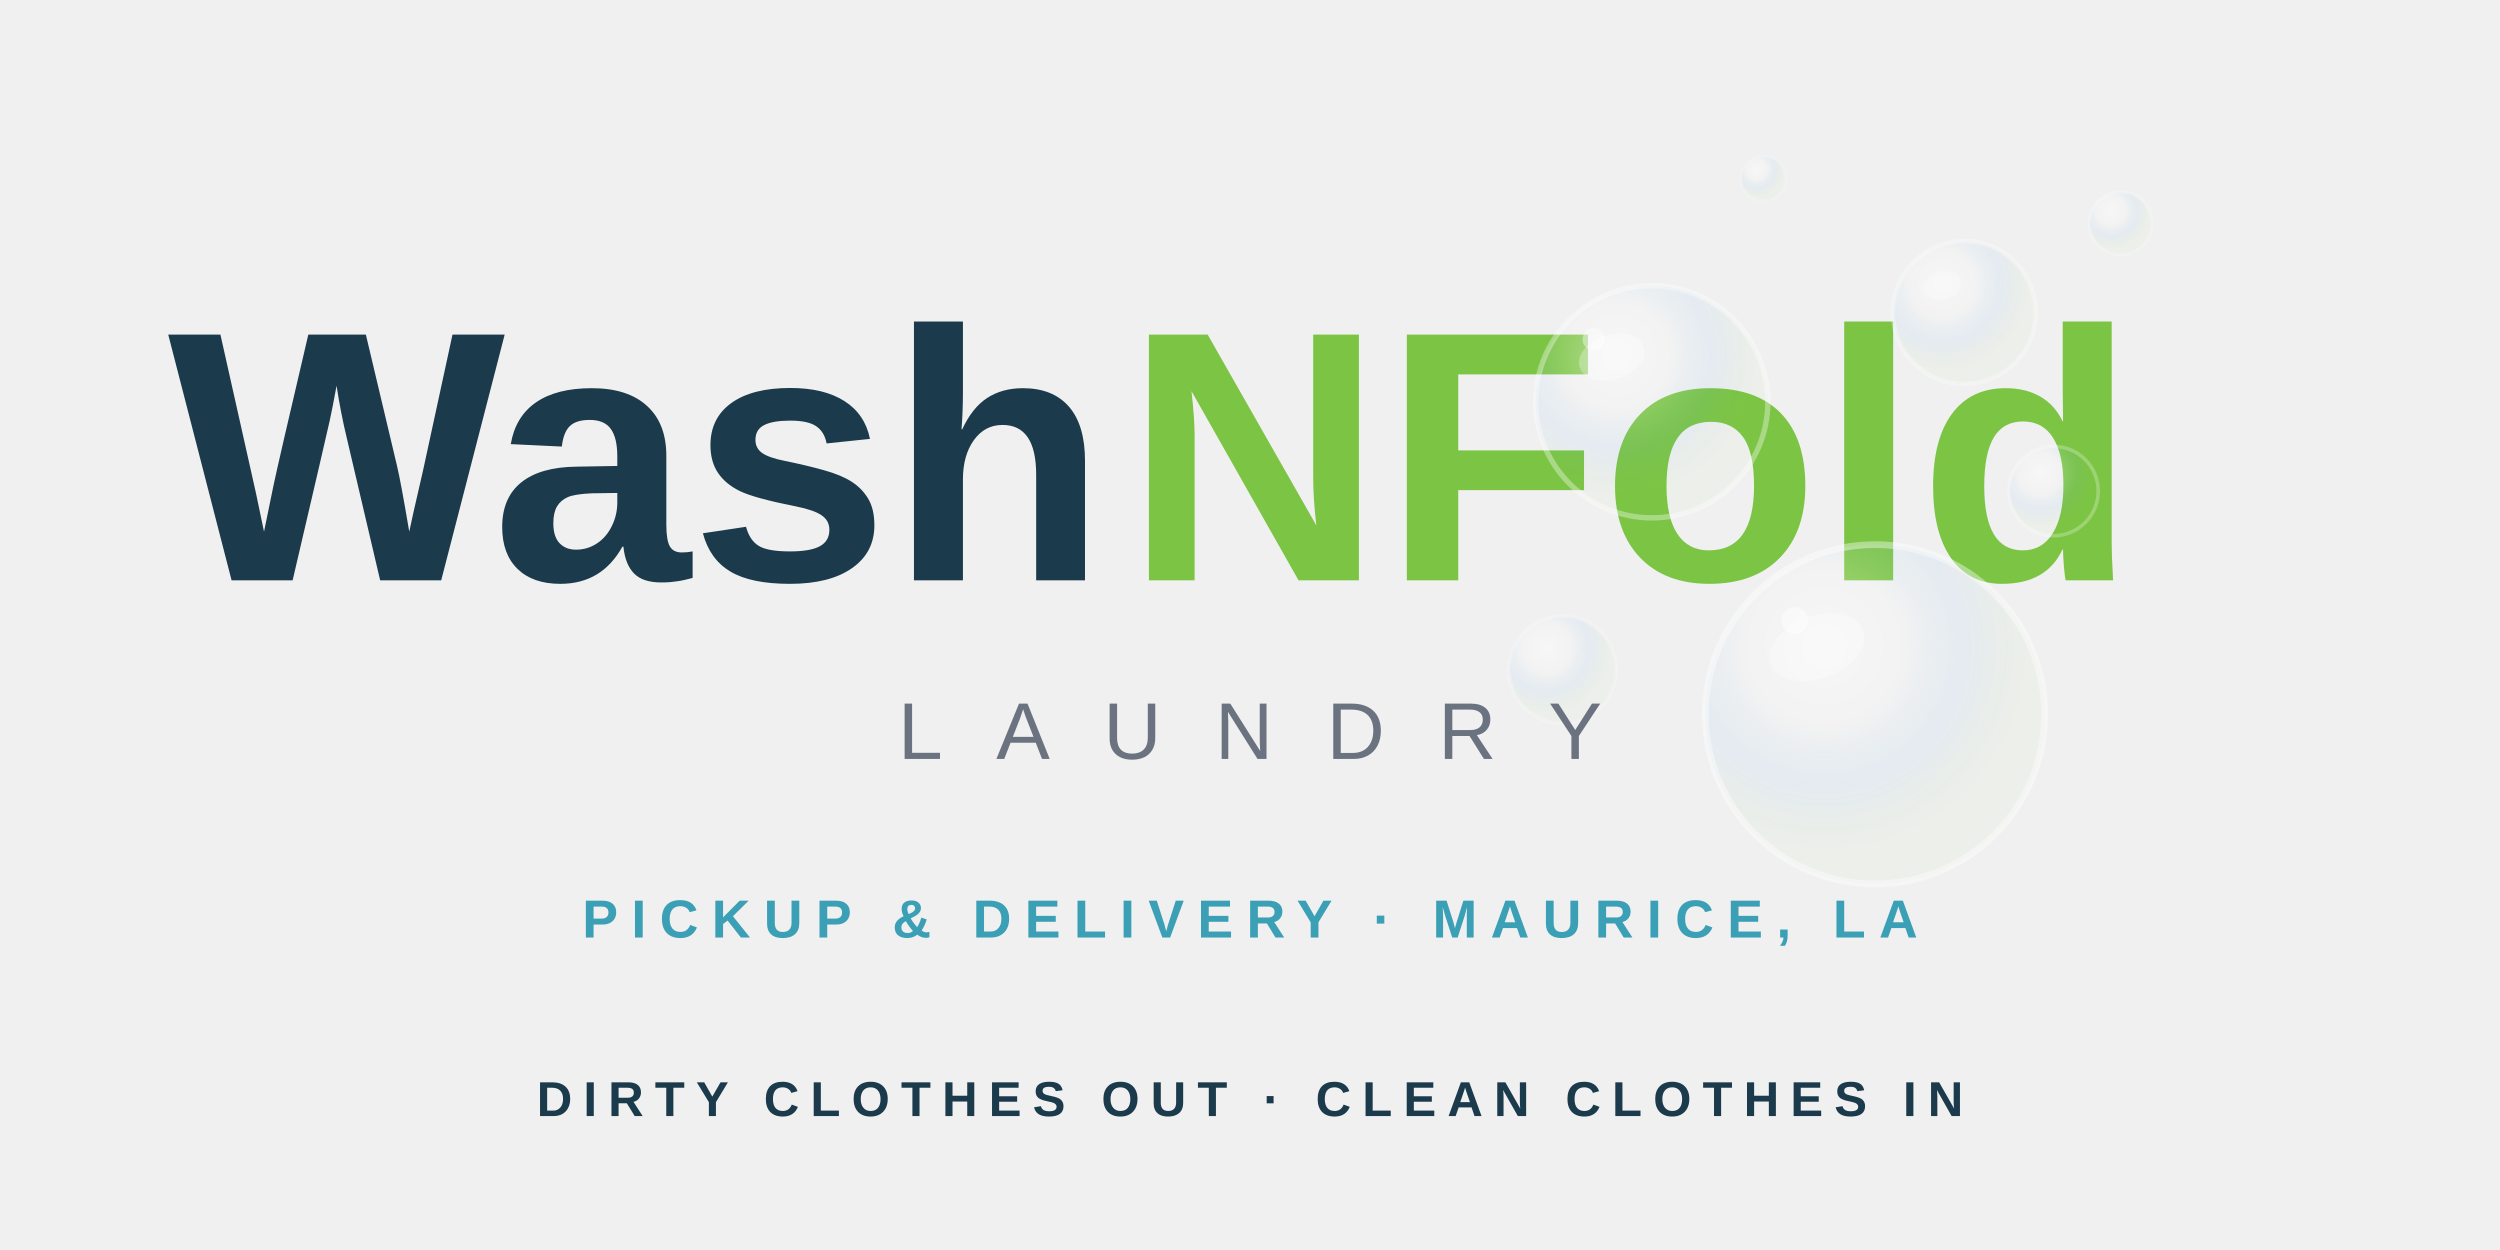
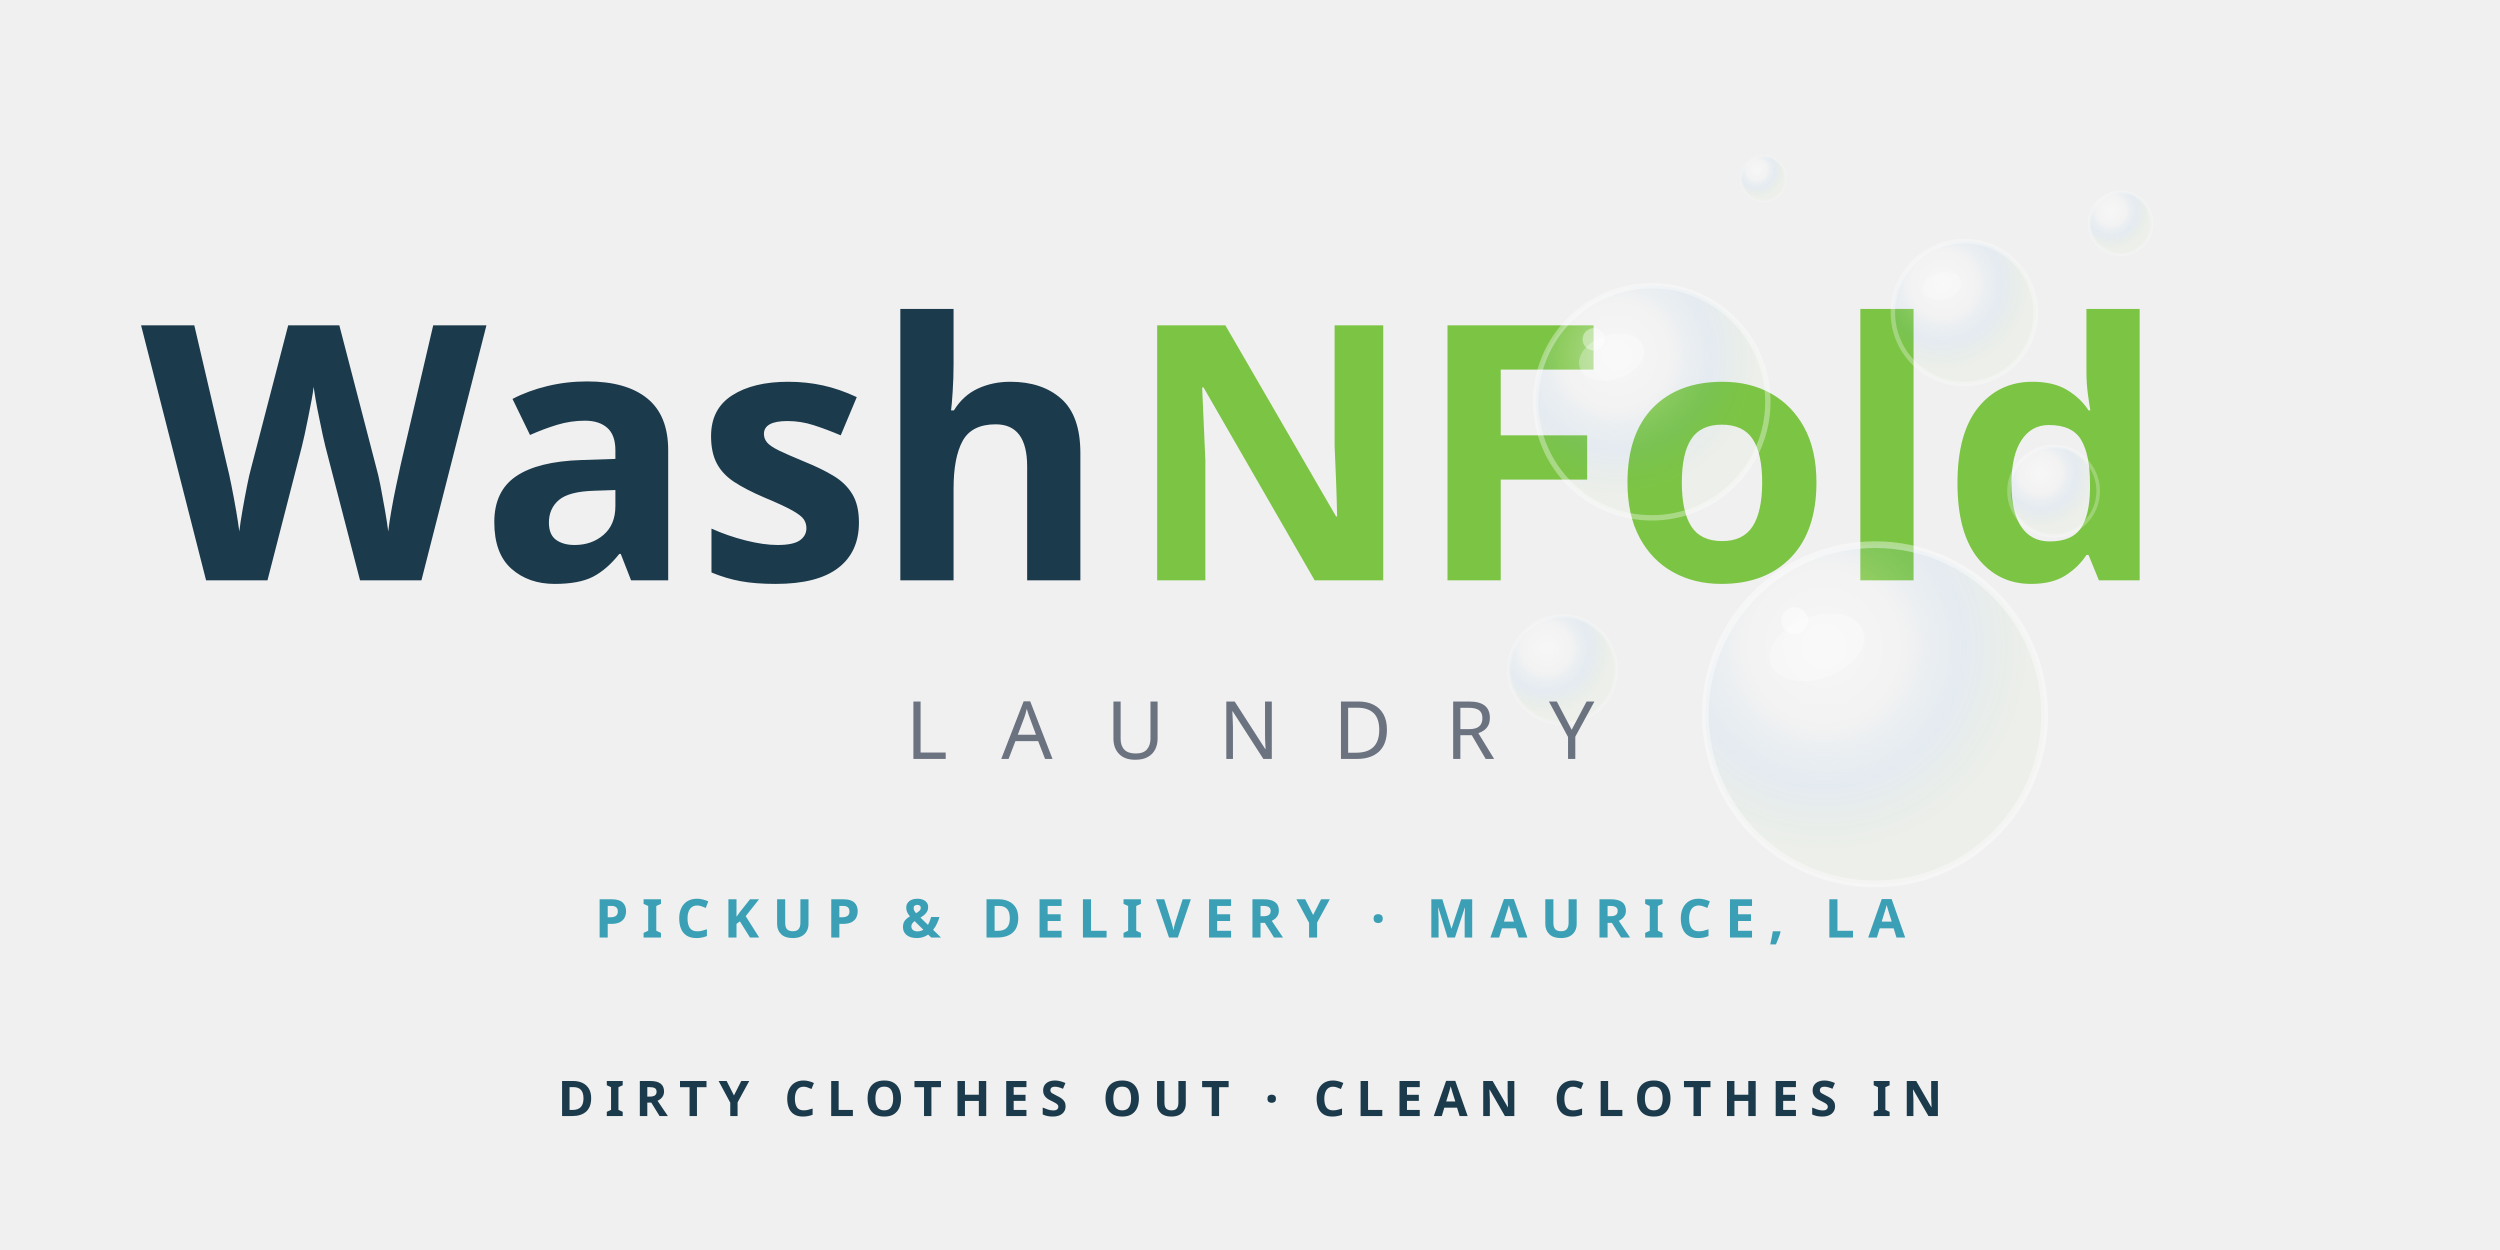
<svg xmlns="http://www.w3.org/2000/svg" viewBox="0 0 560 280" width="560" height="280">
  <defs>
    <radialGradient id="bubble-glass" cx="35%" cy="30%" r="60%">
      <stop offset="0%" stop-color="#FFFFFF" stop-opacity="0.45" />
      <stop offset="40%" stop-color="#FFFFFF" stop-opacity="0.15" />
      <stop offset="70%" stop-color="#64B5F6" stop-opacity="0.08" />
      <stop offset="100%" stop-color="#7CC444" stop-opacity="0.04" />
    </radialGradient>
  </defs>
-   <text x="248" y="130" text-anchor="end" font-family="Arial, Helvetica, sans-serif" font-weight="900" font-size="80" fill="#1B3A4B">Wash</text>
-   <text x="252" y="130" text-anchor="start" font-family="Arial, Helvetica, sans-serif" font-weight="900" font-size="80" fill="#7CC444">NFold</text>
+   <text x="248" y="130" text-anchor="end" font-family="'Nunito', sans-serif" font-weight="900" font-size="80" fill="#1B3A4B">Wash</text>
+   <text x="252" y="130" text-anchor="start" font-family="'Nunito', sans-serif" font-weight="900" font-size="80" fill="#7CC444">NFold</text>
  <circle cx="420" cy="160" r="38" fill="url(#bubble-glass)" stroke="rgba(255,255,255,0.4)" stroke-width="1.5" />
  <ellipse cx="407" cy="145" rx="11" ry="7" fill="#FFFFFF" opacity="0.3" transform="rotate(-20,407,145)" />
  <circle cx="402" cy="139" r="3" fill="#FFFFFF" opacity="0.45" />
  <circle cx="370" cy="90" r="26" fill="url(#bubble-glass)" stroke="rgba(255,255,255,0.35)" stroke-width="1.2" />
  <ellipse cx="361" cy="80" rx="7.5" ry="5" fill="#FFFFFF" opacity="0.28" transform="rotate(-18,361,80)" />
  <circle cx="357" cy="76" r="2.5" fill="#FFFFFF" opacity="0.4" />
  <circle cx="440" cy="70" r="16" fill="url(#bubble-glass)" stroke="rgba(255,255,255,0.3)" stroke-width="1" />
  <ellipse cx="435" cy="64" rx="4.5" ry="3" fill="#FFFFFF" opacity="0.22" transform="rotate(-15,435,64)" />
  <circle cx="460" cy="110" r="10" fill="url(#bubble-glass)" stroke="rgba(255,255,255,0.25)" stroke-width="0.8" />
  <circle cx="350" cy="150" r="12" fill="url(#bubble-glass)" stroke="rgba(255,255,255,0.2)" stroke-width="0.8" />
  <circle cx="475" cy="50" r="7" fill="url(#bubble-glass)" stroke="rgba(255,255,255,0.2)" stroke-width="0.7" />
  <circle cx="395" cy="40" r="5" fill="url(#bubble-glass)" stroke="rgba(255,255,255,0.15)" stroke-width="0.6" />
-   <text x="280" y="170" text-anchor="middle" font-family="Arial, Helvetica, sans-serif" font-weight="400" font-size="18" letter-spacing="12" fill="#6B7280">LAUNDRY</text>
-   <text x="280" y="210" text-anchor="middle" font-family="Arial, Helvetica, sans-serif" font-weight="700" font-size="12" letter-spacing="3" fill="#3BA0B5">PICKUP &amp; DELIVERY · MAURICE, LA</text>
-   <text x="280" y="250" text-anchor="middle" font-family="Arial, Helvetica, sans-serif" font-weight="800" font-size="11" letter-spacing="2.5" fill="#1B3A4B">DIRTY CLOTHES OUT · CLEAN CLOTHES IN</text>
+   <text x="280" y="170" text-anchor="middle" font-family="'Nunito', sans-serif" font-weight="400" font-size="18" letter-spacing="12" fill="#6B7280">LAUNDRY</text>
+   <text x="280" y="210" text-anchor="middle" font-family="'Nunito', sans-serif" font-weight="700" font-size="12" letter-spacing="3" fill="#3BA0B5">PICKUP &amp; DELIVERY · MAURICE, LA</text>
+   <text x="280" y="250" text-anchor="middle" font-family="'Nunito', sans-serif" font-weight="800" font-size="11" letter-spacing="2.5" fill="#1B3A4B">DIRTY CLOTHES OUT · CLEAN CLOTHES IN</text>
</svg>
